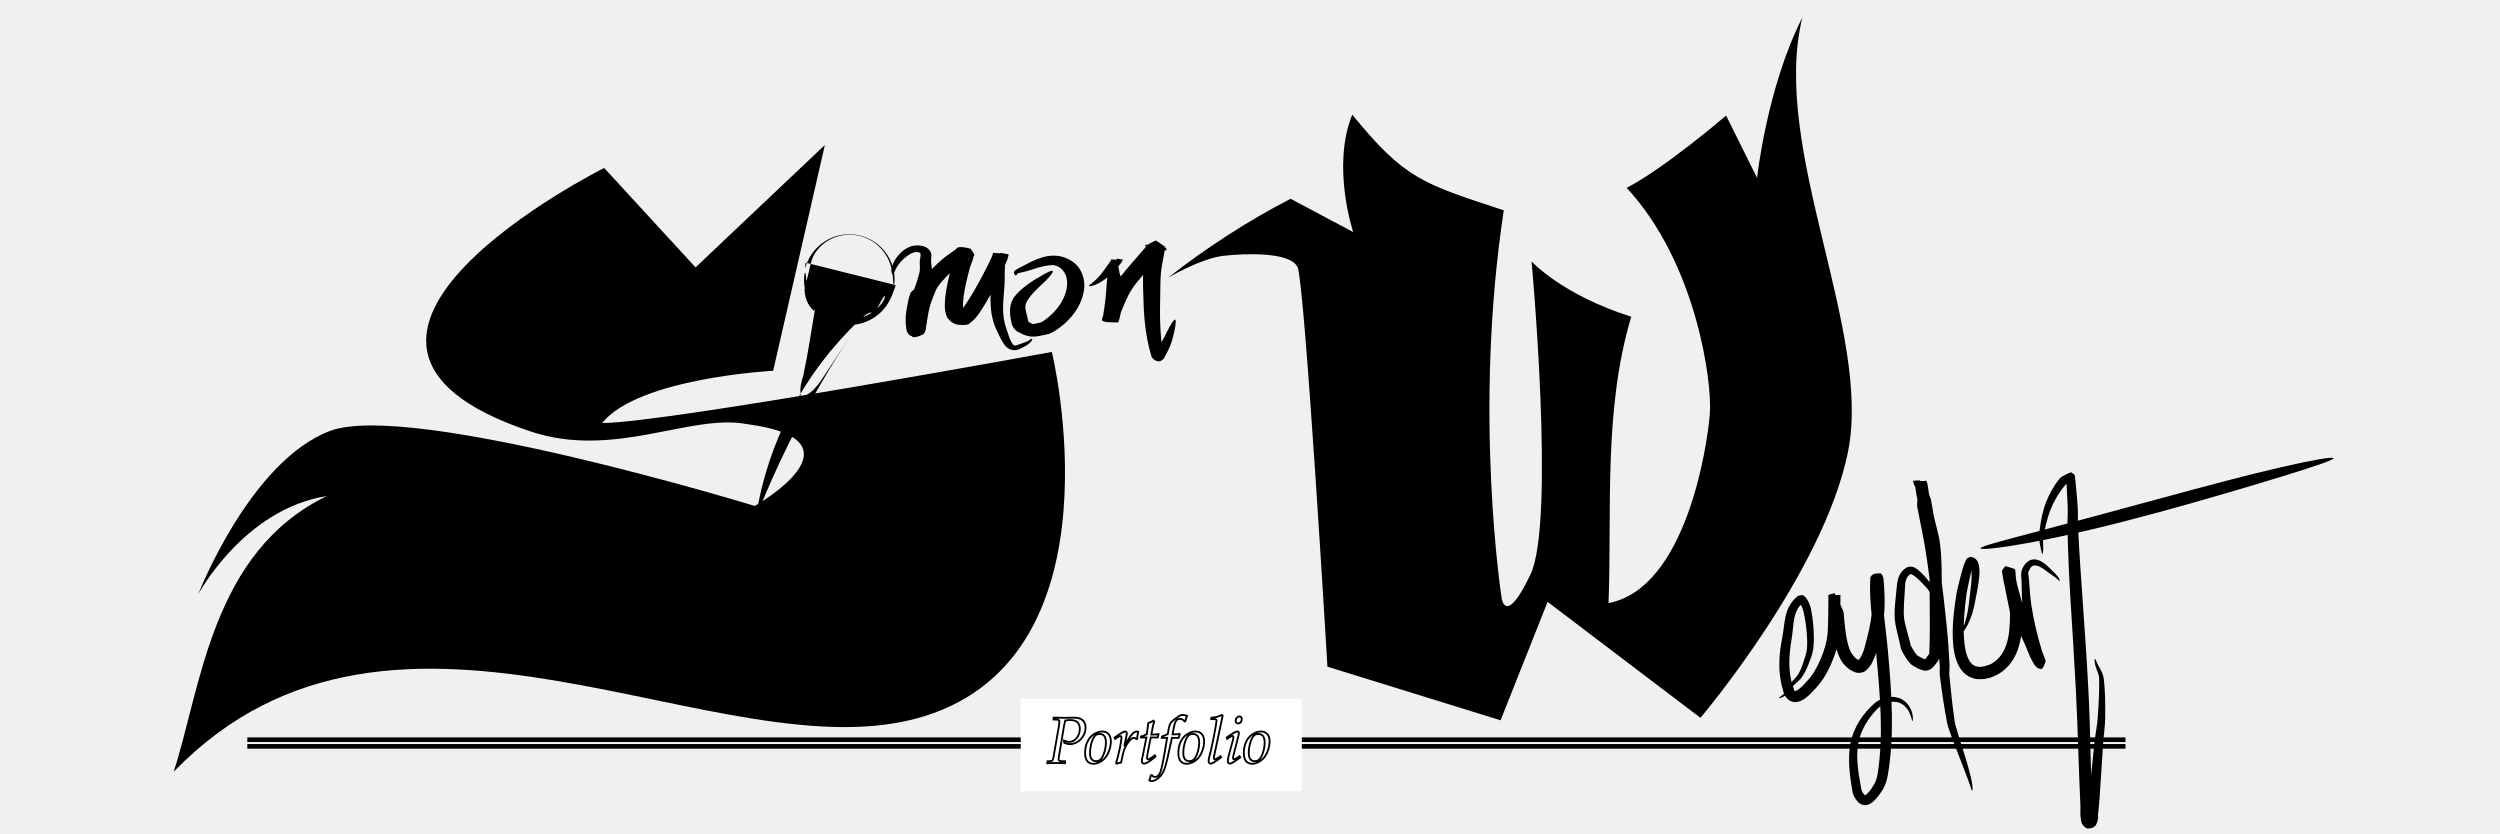
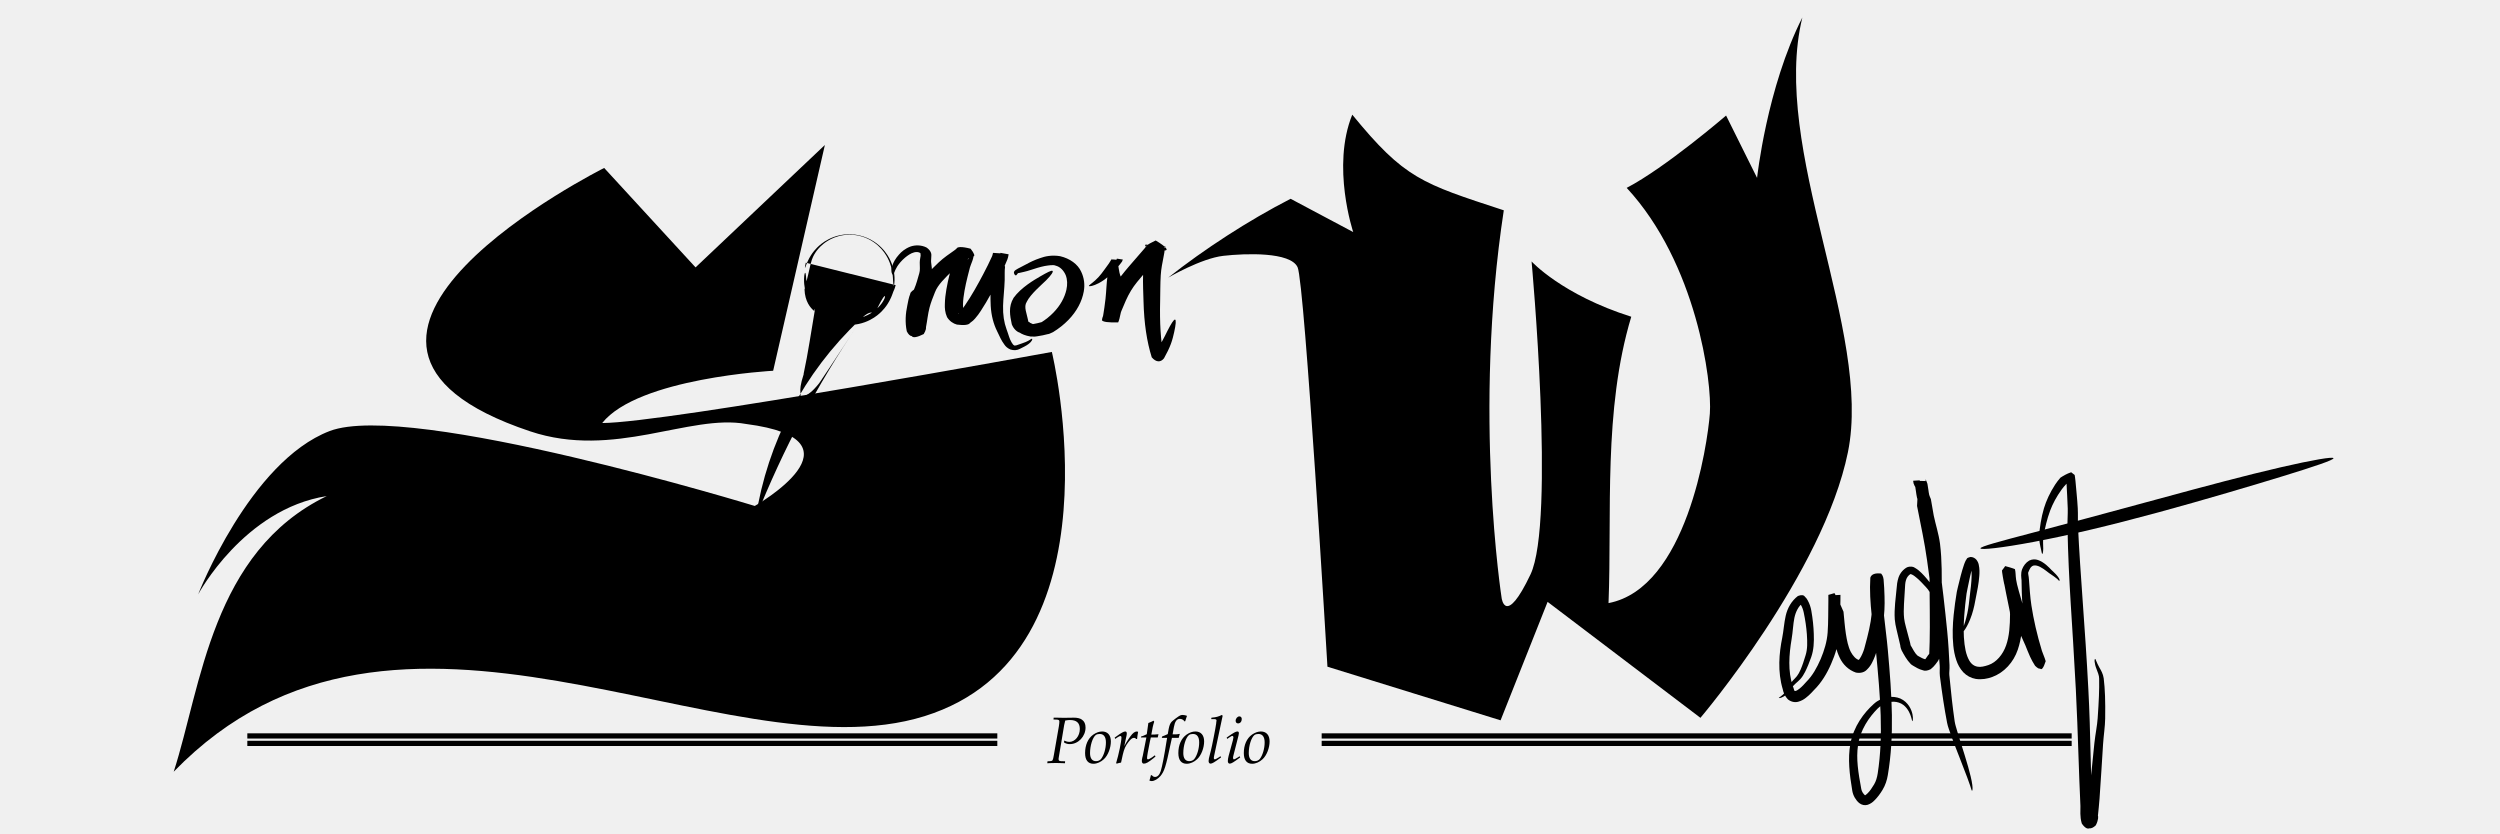
<svg xmlns="http://www.w3.org/2000/svg" width="300mm" height="100mm" viewBox="0 0 300 100" version="1.1" id="svg1">
  <defs id="defs1">
    </defs>
  <g id="layer1" style="display:none">
    <path style="fill:#000000;fill-opacity:1;stroke-width:1.59" d="M 44.135,5.123 38.557,21.774 20.127,27.409 64.383,21.005 62.443,62.247 0,63.528 8.73,41.882 0.364,48.671 7.639,29.971 39.891,45.853 39.649,27.665 12.367,28.306 10.791,0 30.191,10.631 Z" id="path1" />
    <path style="fill:#000000;fill-opacity:1;stroke-width:1.181" d="m 26.723,52.278 1.613,-2.554 11.582,-5.947 1.402,2.097 4.067,-8.517 17.513,7.662 -0.23,41.807 3.111,-2.554 0.115,-33.741 11.291,9.679 -2.996,27.154 L 86.289,76.878 76.15,42.599 86.865,34.802 90.207,41.524 92.165,24.72 100,71.098 84.1,99.731 67.624,87.229 62.555,100 43.89,94.22 40.083,63.359 32.665,49.926 Z" id="path2" />
  </g>
  <g id="g4" style="display:inline">
    <path style="fill:#000000;fill-opacity:1;stroke-width:1.77" d="m 98.987,17.395 -6.208,27.096 c 0,0 -16.216,0.855 -20.515,6.273 7.672,-0.023 53.958,-8.532 53.958,-8.532 0,0 8.832,36.192 -15.28,43.708 C 86.83,93.457 47.636,64.941 20.846,92.606 24.164,82.34 25.398,66.234 39.208,59.531 29.249,61.087 23.779,71.323 23.779,71.323 c 0,0 6.181,-15.926 15.785,-19.599 9.604,-3.674 51.009,8.991 51.009,8.991 0,0 13.922,-7.893 -1.04,-9.837 -6.786,-1.234 -15.844,4.247 -25.906,0.884 -32.572,-10.886 8.874,-31.607 8.874,-31.607 l 10.966,11.932 z" id="path3" />
    <path style="fill:#000000;fill-opacity:1;stroke-width:1.315" d="m 140.185,33.317 c 4.273,-3.382 9.612,-6.857 14.688,-9.463 l 7.514,3.997 c 0,0 -2.642,-7.859 -0.116,-14.09 6.291,7.684 8.316,8.243 18.184,11.476 -3.72,24.352 -0.257,46.537 -0.257,46.537 0,0 0.457,3.486 3.463,-2.843 3.006,-6.329 0.128,-37.559 0.128,-37.559 0,0 3.639,3.998 11.963,6.636 -3.381,11.216 -2.304,23.638 -2.729,34.364 9.353,-1.786 11.871,-18.968 12.159,-22.74 0.287,-3.773 -1.599,-18.048 -9.979,-27.088 4.669,-2.434 11.927,-8.679 11.927,-8.679 l 3.719,7.482 c 0,0 1.159,-10.812 5.432,-19.246 -3.857,15.775 8.431,37.647 5.469,52.166 -2.962,14.519 -17.698,31.872 -17.698,31.872 l -18.34,-13.916 -5.643,14.215 -20.776,-6.434 c 0,0 -2.72,-46.082 -3.583,-47.94 -0.863,-1.857 -6.241,-1.666 -8.912,-1.364 -2.671,0.302 -6.614,2.618 -6.614,2.618 z" id="path4" />
    <path style="fill:none;stroke-width:2.945" d="m 114.978,25.954 c -0.222,-0.166 -0.499,-0.721 -0.666,-0.499 -0.166,0.222 0.929,0.587 0.666,0.499 -0.588,-0.196 -1.08,-0.623 -1.664,-0.832 -1.056,-0.377 -5.666,0.441 -6.656,0.666 -1.139,0.259 -0.91,0.379 -1.997,0.832 -0.432,0.18 -2.041,0.487 -1.83,1.331 0.351,1.405 6.635,1.238 7.987,1.331 0.936,0.065 3.587,0.451 4.659,0.666 0.808,0.162 1.54,0.595 2.329,0.832 0.361,0.108 3.839,0.535 3.161,1.664 -0.363,0.605 -1.075,1.014 -1.664,1.331 -0.984,0.53 -2.059,1.222 -3.161,1.497 -1.115,0.279 -5.54,0.815 -6.489,0.499 -0.401,-0.134 -0.795,-0.294 -1.165,-0.499 -0.68,-0.378 -1.46,-1.545 -0.832,-2.329 0.568,-0.71 1.544,-0.734 2.329,-0.832 0.455,-0.057 0.313,1.165 0.666,1.165" id="path5" />
    <path style="fill:#000000;stroke:none;stroke-width:0.603;stroke-dasharray:none;stroke-opacity:1" d="m 35.044,240.66 c -0.089,-0.143 1.182,-0.679 2.529,-2.152 -1e-6,0 10e-7,-10e-6 10e-7,-10e-6 0.31,-0.294 0.352,-0.958 0.899,-1.791 0.563,-0.87 1.297,-1.865 2.229,-2.829 0.503,-0.521 1.148,-1.114 1.574,-1.648 0.563,-0.687 1.005,-1.512 1.447,-2.486 0.76,-1.694 1.334,-3.436 2.009,-5.569 0,0 2e-6,-1e-5 2e-6,-1e-5 0.764,-2.365 0.704,-4.949 0.493,-8.083 -0.203,-2.667 -0.619,-5.453 -1.263,-8.392 -0.235,-1.039 -0.618,-2.061 -1.181,-2.956 -0.227,-0.319 -0.36,-0.551 -0.461,-0.586 0,0 -2e-6,-1e-5 -2e-6,-1e-5 -0.016,0.235 0.344,0.14 1.281,-0.072 -1.704,1.234 -2.83,3.35 -3.352,5.727 -0.527,2.455 -0.583,5.256 -1.13,8.31 -0.99,5.711 -1.546,12.215 0.491,17.932 0.507,1.132 0.551,1.969 0.788,1.878 -0.049,0.047 0.171,0.031 0.348,0.003 0.401,-0.064 0.886,-0.406 1.492,-0.824 0.563,-0.421 1.108,-0.934 1.665,-1.501 0.292,-0.3 0.647,-0.721 1.137,-1.2 2.41,-2.307 4.193,-5.38 5.712,-8.772 1.416,-3.255 2.521,-6.716 2.765,-10.205 0.305,-4.031 0.202,-7.987 0.293,-12.387 l 0,0 c 0.007,-0.364 -0.004,-0.78 -0.005,-1.248 l 0,0 c -0.002,-0.307 -0.003,-0.508 -0.004,-0.814 l 0,0 c 0.783,-0.217 1.567,-0.435 2.352,-0.654 0,0 0,0 0,0 -0.083,0.207 0.111,-0.277 0.028,-0.07 0.004,-0.009 0.007,-0.019 0.011,-0.029 1.621,2.504 2.637,4.947 3.655,7.223 0.293,2.862 0.517,5.751 0.944,8.479 0.42,2.54 0.903,4.984 1.962,6.974 0,0 6e-6,10e-6 6e-6,10e-6 0.848,1.533 2.072,2.894 3.462,3.198 -0.479,0.071 -0.502,-0.068 -0.34,-0.072 0,0 3e-6,0 3e-6,0 0.33,-0.242 0.633,-0.769 1.026,-1.424 0.336,-0.607 0.628,-1.271 0.898,-1.973 0.089,-0.232 0.172,-0.463 0.249,-0.692 0.041,-0.133 0.066,-0.198 0.066,-0.199 0.403,-1.456 0.811,-2.912 1.19,-4.352 0.557,-2.119 1.05,-4.202 1.397,-6.277 0.522,-3.065 0.649,-6.216 0.552,-9.359 0,0 0,-1e-5 0,-1e-5 -0.071,-2.166 -0.136,-4.248 -0.336,-6.273 0,0 4e-6,3e-5 4e-6,3e-5 0.067,0.308 0.062,0.39 0.04,0.245 -0.099,-0.099 0.021,0.049 0.336,0.463 2.375,0.227 3.761,-0.256 4.194,-1.494 -0.685,8.8 1.249,18.63 2.05,27.488 1.664,17.855 2.667,32.907 0.001,48.124 -0.333,1.981 -1,3.952 -2.122,5.729 -0.918,1.45 -1.982,2.892 -3.352,4.157 -0.589,0.587 -1.423,1.176 -2.539,1.558 0,0 -2e-5,0 -2e-5,0 -1.161,0.347 -2.396,0.112 -3.432,-0.677 -1.423,-1.191 -2.405,-2.853 -2.739,-4.696 -1.118,-6.464 -1.831,-12.234 -0.779,-18.048 1.317,-6.85 5.504,-12.041 9.292,-15.328 3.418,-3.026 7.705,-3.311 10.616,-2.157 3.347,1.429 4.547,4.488 4.88,6.048 0.376,1.762 0.109,2.695 -0.039,2.695 -0.148,-1e-5 -0.195,-0.92 -0.794,-2.448 -0.529,-1.349 -1.912,-3.912 -4.628,-4.716 -2.382,-0.794 -5.816,-0.222 -8.443,2.308 -3.337,3.26 -6.975,8.184 -7.816,14.114 -0.811,5.22 0.088,10.473 1.31,16.876 0.166,0.904 0.766,1.806 1.553,2.456 -0.133,-0.038 -0.076,-0.067 -0.102,-0.07 0,0 -10e-7,0 -10e-7,0 0.243,-0.037 0.566,-0.354 1.034,-0.747 0.973,-0.91 1.783,-2.108 2.618,-3.443 0.755,-1.204 1.191,-2.686 1.454,-4.284 2.313,-14.658 1.064,-29.144 -0.714,-46.995 -0.873,-8.512 -2.879,-18.555 -2.241,-28.297 0.439,-1.312 1.888,-1.85 4.314,-1.569 0.42,0.524 0.602,0.816 0.568,0.856 0.144,0.209 0.297,0.661 0.404,1.359 0,0 7e-6,5e-5 7e-6,5e-5 0.226,2.24 0.305,4.434 0.379,6.6 0,0 10e-7,2e-5 10e-7,2e-5 0.121,3.39 -0.021,6.871 -0.599,10.352 -0.387,2.287 -0.909,4.516 -1.485,6.716 -0.392,1.497 -0.807,2.975 -1.213,4.425 -0.061,0.219 -0.112,0.37 -0.145,0.453 -0.101,0.3 -0.208,0.594 -0.319,0.883 -0.33,0.865 -0.719,1.736 -1.189,2.594 -0.458,0.893 -1.131,1.874 -2.132,2.785 0,0 -1.8e-5,2e-5 -1.8e-5,2e-5 -0.932,0.947 -2.464,1.42 -4.328,1.083 -3.028,-0.996 -5.246,-3.198 -6.471,-5.713 0,0 -8e-6,-1e-5 -8e-6,-1e-5 -1.404,-2.822 -2.034,-5.764 -2.419,-8.49 -0.446,-2.983 -0.664,-5.956 -0.929,-8.743 0.538,-2.573 1.141,-4.918 1.247,-6.962 0.003,0.012 0.007,0.024 0.011,0.035 0.003,0.009 0.025,0.076 0.028,0.085 0,0 0,0 0,0 0.785,-0.04 1.569,-0.078 2.352,-0.116 l 9.3e-5,-2e-5 c -0.001,0.414 -9.33e-4,0.4 -0.002,0.815 l 0,0 c 7.6e-4,0.407 0.008,0.863 -0.007,1.372 l 0,0 c -0.12,4.258 -0.058,8.316 -0.422,12.644 -0.372,4.207 -1.652,8.153 -3.281,11.696 -1.665,3.716 -3.842,7.24 -6.837,10.092 -0.28,0.257 -0.616,0.647 -1.07,1.099 -0.66,0.66 -1.383,1.308 -2.195,1.904 -0.792,0.616 -1.817,1.189 -3.09,1.517 -1.336,0.326 -2.783,0.035 -4.022,-0.891 -1.447,-1.468 -1.902,-2.944 -2.073,-3.843 -2.168,-6.899 -1.479,-14.009 -0.224,-19.972 0.549,-2.641 0.695,-5.517 1.374,-8.382 0.71,-3.059 2.39,-5.81 4.872,-7.619 1.364,-0.522 2.323,-0.379 2.716,0.181 0,0 1.2e-5,1e-5 1.2e-5,1e-5 0.598,0.523 0.969,1.053 1.195,1.492 0.74,1.285 1.206,2.657 1.449,4.009 0.563,3.092 0.883,6.037 0.976,8.852 0.133,3.231 -0.013,6.206 -1.031,9.002 0,0 -2e-6,0 -2e-6,0 -0.789,2.106 -1.515,3.921 -2.442,5.678 -0.541,1.034 -1.15,1.973 -1.908,2.784 -0.603,0.632 -1.313,1.19 -1.812,1.622 -0.916,0.795 -1.692,1.657 -2.313,2.415 -0.369,0.428 -0.642,1.248 -1.246,1.785 0,0 -3e-6,0 -3e-6,0 -1.934,1.51 -3.103,1.566 -3.192,1.423 z" id="path18" transform="matrix(0.300687,0,0,0.311828,202.9244,8.711084)" />
    <path style="fill:#000000;stroke:none;stroke-width:0.603;stroke-dasharray:none;stroke-opacity:1" d="m 99.948,211.295 c -0.273,0.112 -1.401,-2.487 -2.881,-7.112 -0.59,-1.793 -1.503,-4.334 -3.172,-6.025 -1.092,-1.145 -2.363,-2.497 -3.677,-3.592 0,0 -4e-6,-1e-5 -4e-6,-1e-5 -0.68,-0.557 -1.363,-1.098 -2.059,-1.408 -0.508,-0.091 -0.816,-0.319 -0.567,-0.197 -0.827,0.464 -1.498,1.333 -1.805,2.331 -0.341,1.021 -0.373,2.215 -0.45,3.634 -0.138,3.422 -0.7,7.716 -0.293,11.138 0.106,0.999 0.381,2.04 0.691,3.195 0.543,1.984 1.134,4.032 1.699,6.167 0.25,0.837 0.173,1.191 0.155,0.884 0,0 0,-1e-5 0,-1e-5 0.972,1.588 1.745,3.157 2.779,4.043 0,0 -10e-7,0 -10e-7,0 -0.002,0.001 4e-5,-0.001 0.002,-0.002 0.004,-0.002 0.012,-0.002 0.025,9.2e-4 0,0 2e-6,0 2e-6,0 0.134,0.084 0.276,0.168 0.425,0.255 0,0 7e-6,1e-5 7e-6,1e-5 0.448,0.258 0.899,0.496 1.354,0.701 0.505,0.218 0.939,0.4 1.303,0.46 0.354,-0.095 0.303,0.069 -0.284,0.199 0.478,-0.188 0.912,-1.26 2.053,-2.52 0.763,-1.108 0.815,-0.729 -0.205,0.981 0.189,-3.577 0.231,-7.163 0.259,-10.98 0.031,-4.26 -0.061,-8.661 -0.084,-13.197 -0.037,-5.975 0.051,-12.311 -0.764,-18.27 -0.42,-3.268 -1.67,-6.703 -2.495,-10.577 -7.1e-4,-0.004 -0.828,-4.8 -0.828,-4.805 -1.59e-4,-9.2e-4 -0.184,-1.069 -0.184,-1.07 -0.134,-0.282 -0.477,-0.883 -0.757,-1.897 -0.389,-1.71 -0.47,-3.184 -0.723,-4.34 l 0,0 5e-6,1e-5 0,0 c 0.277,0.474 -0.134,0.16 -0.641,-1.165 0,0 -6e-6,-2e-5 -6e-6,-2e-5 -9e-6,-4e-5 -1.8e-5,-8e-5 -1.8e-5,-8e-5 -0.162,-0.703 -0.2,-1.061 -0.143,-1.067 3.3e-5,0 1.09e-4,-1e-5 1.09e-4,-1e-5 0.83,-0.043 1.663,-0.092 2.499,-0.148 0,0 0,0 0,0 0.006,-0.02 0.011,-0.044 0.021,-0.064 0.006,0.006 0.008,0.012 0.011,0.018 0.783,2.75 2.43,5.777 3.827,8.929 1.457,7.382 2.92,14.081 3.865,21.259 1.317,10.049 2.43,19.06 3.338,27.975 0,0 0,1e-5 0,1e-5 0.456,4.474 0.713,8.924 0.91,12.989 0.075,1.652 -0.181,2.92 -0.07,3.842 0.662,6.737 1.319,12.384 2.133,17.832 0.081,0.597 0.273,1.257 0.465,1.945 0.297,1.05 0.63,2.107 0.95,3.108 0.859,2.69 1.745,5.327 2.605,8.017 1.08,3.382 1.804,5.814 2.366,8.114 0.326,1.332 0.529,2.351 0.648,3.25 0.199,1.468 0.079,2.246 -0.109,2.246 -0.155,0 -0.311,-0.683 -0.776,-2.037 -0.325,-0.929 -0.601,-1.673 -1.124,-3.034 -1.005,-2.612 -1.602,-4.067 -3.106,-7.78 -0.863,-2.13 -2.087,-5.13 -3.13,-7.854 -0.38,-0.992 -0.78,-2.056 -1.151,-3.148 -0.233,-0.672 -0.49,-1.44 -0.663,-2.299 -1.085,-5.439 -1.992,-11.212 -2.873,-17.928 -0.183,-1.643 0.024,-3.015 -0.07,-4.025 -0.319,-4.027 -0.69,-8.423 -1.235,-12.758 -10e-7,0 -10e-7,0 -10e-7,0 -1.124,-8.952 -2.36,-17.675 -3.814,-27.81 -0.992,-6.935 -2.489,-13.469 -4.002,-20.936 0.19,-2.878 0.181,-6.134 0.966,-9.666 0.003,-0.009 0.005,-0.017 0.007,-0.025 -0.003,0.015 0.001,0.035 0.004,0.051 0,0 0,0 0,0 0.83,0.015 1.659,0.038 2.488,0.067 0,0 7.6e-5,0 7.6e-5,0 0.053,0.138 0.006,-0.071 -0.11,-0.638 0,0 -6e-6,-3e-5 -6e-6,-3e-5 -9e-6,-5e-5 -1.1e-5,-5e-5 -1.1e-5,-5e-5 -0.169,-0.311 0.288,0.173 0.79,1.696 l 0,0 1e-5,3e-5 0,0 c 0.352,1.669 0.429,3.116 0.707,4.242 0.014,0.237 0.329,0.764 0.674,1.679 -1.54e-4,-8.6e-4 0.207,1.145 0.207,1.145 -3.38e-4,-0.002 0.927,5.14 0.926,5.139 0.721,3.395 1.979,6.949 2.511,10.879 0.83,6.465 0.704,12.992 0.667,18.92 -0.024,4.626 0.015,8.78 -0.084,13.265 -0.084,3.829 -0.191,7.497 -0.456,11.19 -1.04,2.055 -1.455,2.548 -0.92,1.696 -0.582,0.679 -1.315,1.977 -2.953,3.202 -1.393,0.662 -2.469,0.698 -3.051,0.408 -0.864,-0.204 -1.599,-0.503 -2.219,-0.813 -0.597,-0.288 -1.166,-0.603 -1.706,-0.933 0,0 -8e-6,-1e-5 -8e-6,-1e-5 -0.18,-0.11 -0.364,-0.225 -0.55,-0.348 0,0 -1.3e-5,-10e-6 -1.3e-5,-10e-6 -0.082,-0.059 -0.168,-0.12 -0.258,-0.186 -0.039,-0.029 -0.08,-0.056 -0.119,-0.089 0,0 -1.4e-5,-1e-5 -1.4e-5,-1e-5 -1.727,-1.731 -2.769,-3.682 -3.657,-5.255 0,0 -9e-6,-2e-5 -9e-6,-2e-5 -0.521,-1.163 -0.571,-1.86 -0.56,-1.977 -0.492,-2.092 -1.022,-4.151 -1.512,-6.188 -0.294,-1.201 -0.567,-2.457 -0.681,-3.807 -0.299,-4.115 0.429,-8.488 0.714,-11.701 0.104,-1.423 0.261,-2.918 0.797,-4.445 0.627,-1.717 1.856,-3.09 3.385,-3.894 1.437,-0.517 2.59,-0.236 3.24,0.258 1.037,0.569 1.867,1.282 2.553,1.943 0,0 5e-6,0 5e-6,0 1.406,1.333 2.631,2.817 3.638,4.046 1.917,2.366 2.67,5.188 3.061,7.133 1.026,4.916 1.529,7.427 1.257,7.538 z" id="path19" transform="matrix(0.300687,0,0,0.311828,202.9244,8.711084)" />
    <path style="fill:#000000;stroke:none;stroke-width:0.603;stroke-dasharray:none;stroke-opacity:1" d="m 107.993,215.628 c -0.289,-0.163 1.198,-2.699 2.26,-7.504 0.533,-2.372 0.726,-4.394 1.106,-7.709 0.104,-0.913 0.239,-1.831 0.339,-2.751 0.142,-1.303 0.265,-2.696 0.282,-4.082 -6.3e-4,-1.204 0.001,-2.408 -0.323,-3.358 -0.131,-0.313 -0.196,-0.531 -0.265,-0.531 0.057,0.058 0.077,0.079 0.178,0.105 0.856,-0.231 1.228,-0.362 1.102,-0.467 0.046,-0.068 0.051,-0.045 -0.009,0.057 -0.146,0.303 -0.263,0.688 -0.412,1.148 -0.397,1.276 -0.712,2.598 -1.047,4.04 -0.311,1.346 -0.606,2.719 -0.897,4.143 -0.094,0.459 -0.187,0.921 -0.278,1.384 -0.026,0.133 -0.052,0.264 -0.076,0.394 -0.016,0.107 -0.022,0.123 -0.01,0.05 -0.362,2.733 -0.722,5.651 -0.926,8.549 -0.243,3.534 -0.351,7.275 0.133,10.891 0.215,1.582 0.521,3.133 1.059,4.536 0.464,1.161 1.01,2.228 1.762,2.92 0.627,0.623 1.509,1.058 2.406,1.181 0,0 0,0 0,0 1.244,0.228 2.711,-0.117 4.276,-0.621 3.199,-1.029 5.81,-4.057 7.083,-7.571 1.304,-3.589 1.546,-7.651 1.574,-11.955 0.013,-0.27 -0.011,-0.563 -0.06,-0.883 -0.123,-0.81 -0.4,-1.782 -0.609,-2.931 -0.543,-2.805 -1.264,-5.66 -1.782,-8.627 -0.192,-1.163 -0.225,-2.181 -0.288,-3.01 0,0 0,-1e-5 0,-1e-5 -0.041,-0.369 -0.046,-0.596 -0.077,-0.668 0,0 0,0 0,0 -0.253,-0.354 0.889,-0.34 3.316,0.359 0.109,-0.189 0.233,-0.335 0.355,-0.481 0.291,-0.345 0.58,-0.621 0.86,-0.829 -0.003,0.027 0.011,0.122 0.029,0.284 0.055,0.449 0.133,0.926 0.217,1.429 0,0 0,0 0,0 0.087,0.515 0.178,1.03 0.274,1.545 0.065,0.33 0.099,0.567 0.133,0.703 0.68,2.784 1.591,5.654 2.423,8.44 0.456,1.523 0.909,3.024 1.364,4.512 0,0 0,1e-5 0,1e-5 0.254,0.821 0.455,1.556 0.689,2.213 0.95,2.695 2.288,5.346 3.45,8.139 0.645,1.548 1.126,2.99 1.703,4.233 0.496,1.07 1.007,2.067 1.593,2.969 0,0 -9e-5,-8e-5 -9e-5,-8e-5 -0.924,-0.823 -1.413,-1.128 -1.533,-0.878 0,0 -6e-5,-9e-5 -6e-5,-9e-5 -0.468,-0.779 -1.082,0.112 -1.987,2.644 0,0 -1.1e-4,2.9e-4 -1.1e-4,2.9e-4 -0.253,-1.064 -0.897,-2.318 -1.359,-3.898 -1.857,-6.528 -3.03,-12.611 -3.664,-18.246 -0.394,-3.527 -0.401,-7.326 -0.46,-10.17 -0.081,-1.024 -0.39,-2.447 0.224,-4.184 0.539,-1.314 1.456,-2.565 2.825,-3.348 1.218,-0.592 2.472,-0.567 3.481,-0.236 2.542,0.854 4.426,2.847 5.459,3.894 0.014,0.022 0.068,0.064 0.147,0.133 0.14,0.122 0.275,0.241 0.407,0.359 0.444,0.398 0.825,0.764 1.163,1.116 0,0 0,0 0,0 0.494,0.513 0.839,0.935 1.099,1.343 0.529,0.714 0.401,1.203 0.266,1.203 -0.122,0 -0.266,-0.19 -0.809,-0.73 -0.368,-0.304 -0.697,-0.546 -1.289,-0.96 0,0 0,0 0,0 -0.386,-0.268 -0.793,-0.541 -1.282,-0.857 -0.144,-0.093 -0.289,-0.186 -0.444,-0.285 -0.05,-0.029 -0.135,-0.08 -0.247,-0.166 -1.201,-0.869 -3.24,-2.563 -5.053,-2.895 -0.61,-0.107 -1.293,-0.086 -1.697,0.23 -0.651,0.347 -1.051,1.205 -1.509,2.26 -0.302,0.449 0.168,1.426 0.224,2.968 0.239,2.845 0.453,6.657 0.97,9.855 0.866,5.418 2.219,11.236 4.204,17.513 0.329,1.054 1.01,2.299 1.502,3.969 0,0 -10e-5,3e-4 -10e-5,3e-4 -0.872,2.653 -1.678,3.587 -2.272,2.805 0,0 -7e-5,-9e-5 -7e-5,-9e-5 -0.277,0.246 -0.951,-0.084 -1.963,-1.039 0,0 -9e-5,-9e-5 -9e-5,-9e-5 -0.764,-1.122 -1.408,-2.288 -1.983,-3.468 -0.738,-1.517 -1.281,-3.011 -1.873,-4.35 -1.14,-2.578 -2.554,-5.263 -3.702,-8.31 -0.321,-0.863 -0.559,-1.665 -0.795,-2.404 0,0 0,0 0,0 -0.483,-1.494 -0.961,-3 -1.439,-4.526 -0.858,-2.731 -1.821,-5.661 -2.586,-8.658 -0.104,-0.416 -0.159,-0.743 -0.201,-0.975 -0.105,-0.538 -0.206,-1.08 -0.302,-1.626 0,0 0,-1e-5 0,-1e-5 -0.091,-0.515 -0.185,-1.063 -0.261,-1.642 -0.025,-0.17 -0.052,-0.408 -0.068,-0.716 0.277,-0.301 0.563,-0.67 0.866,-1.108 0.128,-0.184 0.256,-0.39 0.404,-0.579 2.799,0.698 4.074,1.211 3.914,1.218 0,0 0,1e-5 0,1e-5 0.148,0.628 0.201,1.126 0.222,1.479 0,0 0,1e-5 0,1e-5 0.094,1.017 0.113,1.89 0.246,2.566 0.486,2.725 1.209,5.544 1.794,8.537 0.186,0.882 0.473,1.949 0.638,3.196 0.065,0.494 0.111,1.018 0.124,1.571 0.027,4.526 -0.332,9.16 -1.904,13.621 -1.699,4.804 -5.381,8.772 -10.179,10.48 -1.965,0.703 -4.211,1.085 -6.572,0.753 0,0 -1e-5,0 -1e-5,0 -1.911,-0.313 -3.654,-1.218 -4.997,-2.567 -1.365,-1.426 -2.24,-3.067 -2.779,-4.659 -0.661,-1.887 -1.011,-3.781 -1.2,-5.581 -0.44,-4.106 -0.235,-8.123 0.137,-11.788 0.305,-3.045 0.77,-6.026 1.236,-8.778 0.028,-0.18 0.049,-0.269 0.055,-0.268 0.032,-0.139 0.064,-0.276 0.095,-0.411 0.111,-0.474 0.223,-0.943 0.337,-1.407 0.351,-1.437 0.709,-2.833 1.085,-4.203 0.397,-1.447 0.8,-2.85 1.307,-4.255 0.169,-0.48 0.374,-1.014 0.667,-1.579 0.077,-0.167 0.226,-0.41 0.464,-0.707 -0.017,-0.235 0.49,-0.506 1.515,-0.737 0.897,0.027 1.692,0.396 2.28,1.027 0.566,0.685 0.854,1.363 0.967,1.932 0.382,1.599 0.333,3.106 0.223,4.37 -0.113,1.534 -0.335,3.006 -0.576,4.347 -0.175,0.98 -0.375,1.885 -0.538,2.738 -0.602,3.186 -1.056,5.47 -1.87,7.835 -1.742,5.024 -3.773,7.153 -4.062,6.99 z" id="path20" transform="matrix(0.300687,0,0,0.311828,202.9244,8.711084)" />
    <path style="fill:#000000;stroke:none;stroke-width:0.603;stroke-dasharray:none;stroke-opacity:1" d="m 140.176,185.233 c -0.156,-0.006 -0.264,-0.671 -0.536,-1.897 -0.173,-0.777 -0.919,-3.522 -0.694,-5.758 0.267,-2.459 0.749,-6.245 1.902,-9.931 0.927,-2.938 2.38,-6.001 4.458,-9.087 0.635,-0.94 1.346,-1.821 2.11,-2.67 1.101,-0.686 2.483,-1.515 4.297,-2.087 0,0 3e-5,1e-5 3e-5,1e-5 0.153,0.07 0.283,0.21 0.415,0.315 0.337,0.27 0.658,0.513 0.971,0.726 0,0 2e-5,1e-5 2e-5,1e-5 0.061,0.313 0.105,0.604 0.144,0.871 0,0 0,1e-5 0,1e-5 0.069,0.457 0.142,0.964 0.187,1.514 0.269,3.232 0.693,6.685 0.905,10.402 0.134,2.465 -0.007,4.873 0.107,7.162 0.852,17.968 2.871,39.287 4.109,62.312 0.232,4.316 0.422,8.562 0.557,12.768 0.238,7.418 0.433,15.289 0.616,22.177 0.093,3.494 0.16,6.669 0.278,9.99 0.132,2.455 -0.338,4.321 0.172,5.435 -0.901,-1.02 -1.238,-1.42 -1.374,-1.105 -0.004,-0.117 -0.161,0.049 -0.64,0.405 -0.019,0.823 -0.485,0.239 -0.132,-1.319 0.292,-2.216 0.571,-4.279 0.79,-6.367 0.8,-7.646 1.426,-14.735 2.155,-21.068 0.41,-3.579 1.108,-6.708 1.309,-9.558 0.486,-6.837 0.669,-10.843 0.591,-15.246 0.025,-1.164 -0.635,-2.63 -0.997,-3.563 -1.048,-2.528 -0.918,-4.013 -0.599,-4.013 0.223,0 0.467,1.217 1.758,3.439 0.521,0.851 1.415,2.29 1.653,4.004 0.539,4.25 0.69,8.83 0.591,15.507 -0.055,3.14 -0.603,6.416 -0.836,9.752 -0.447,6.312 -0.824,13.4 -1.421,21.128 -0.169,2.175 -0.401,4.295 -0.64,6.507 0.144,0.162 0.301,1.523 -0.847,3.688 -0.939,0.893 -1.855,1.258 -2.57,1.166 -0.78,0.339 -1.903,-0.235 -3.02,-1.866 -0.84,-2.72 -0.49,-4.992 -0.543,-6.723 -0.178,-3.337 -0.299,-6.583 -0.437,-10.035 -0.286,-7.125 -0.534,-14.539 -0.815,-22.165 -0.153,-4.169 -0.351,-8.378 -0.582,-12.671 -1.426,-26.503 -2.896,-40.686 -3.334,-62.438 -0.051,-2.604 0.162,-4.972 0.107,-7.141 -0.085,-3.547 -0.384,-7.005 -0.525,-10.339 -0.014,-0.394 -0.061,-0.832 -0.108,-1.298 0,0 0,-1e-5 0,-1e-5 -0.027,-0.257 -0.051,-0.485 -0.082,-0.687 0,0 3e-5,0 3e-5,0 0.284,0.051 0.575,0.131 0.866,0.245 0.113,0.044 0.229,0.062 0.325,0.16 0,0 2e-5,2e-5 2e-5,2e-5 -0.264,0.469 -0.527,1.376 -0.943,2.316 -0.726,0.74 -1.38,1.468 -1.947,2.224 -2.064,2.76 -3.563,5.473 -4.593,8.105 -1.284,3.258 -2.108,7.018 -2.636,9.351 -0.368,1.458 -0.13,4.722 -0.14,5.376 -0.02,1.325 -0.223,1.994 -0.375,1.988 z" id="path21" transform="matrix(0.300687,0,0,0.311828,202.9244,8.711084)" />
    <path style="fill:#000000;stroke:none;stroke-width:0.603;stroke-dasharray:none;stroke-opacity:1" d="m 115.502,183.087 c -0.125,-0.677 7.756,-2.703 20.459,-5.923 12.703,-3.22 30.21,-7.753 49.568,-12.833 20.4,-5.354 35.907,-9.339 49.803,-12.438 12.842,-2.864 20.898,-4.163 21.062,-3.494 0.163,0.669 -7.583,3.178 -20.175,6.911 -11.38,3.374 -31.247,9.082 -49.422,13.85 -20.073,5.266 -36.445,8.974 -50.086,11.45 -12.952,2.35 -21.082,3.153 -21.208,2.476 z" id="path22" transform="matrix(0.300687,0,0,0.311828,202.9244,8.711084)" />
-     <path style="fill:none;stroke:#000000;stroke-width:0.5;stroke-dasharray:none;stroke-opacity:1" d="M 22.604,120.99 H 225.077" id="path23" transform="matrix(1.11313,0,0,1.11313,4.517724,-45.91096)" />
-     <path style="display:inline;fill:none;stroke:#000000;stroke-width:0.5;stroke-dasharray:none;stroke-opacity:1" d="M 22.604,120.99 H 225.077" id="path23-7" transform="matrix(1.11313,0,0,1.11313,4.517724,-45.11562)" />
-     <rect style="display:inline;fill:#ffffff;fill-opacity:1;stroke:none;stroke-width:0.223;stroke-dasharray:none;stroke-opacity:1" id="rect23" width="33.729" height="11.089" x="122.487" y="83.859" />
-     <text xml:space="preserve" style="font-size:7.854px;font-family:C059;-inkscape-font-specification:C059;text-align:start;writing-mode:lr-tb;direction:ltr;text-anchor:start;fill:none;stroke:#000000;stroke-width:0.223;stroke-dasharray:none;stroke-opacity:1" x="125.593" y="91.559" id="text23">
-       <tspan id="tspan23" style="font-style:italic;font-variant:normal;font-weight:normal;font-stretch:normal;font-size:7.854px;font-family:P052;-inkscape-font-specification:'P052 Italic';fill:#ffffff;fill-opacity:1;stroke:#000000;stroke-width:0.223;stroke-dasharray:none;stroke-opacity:1" x="125.593" y="91.559">Portfolio</tspan>
+     <path style="fill:none;stroke:#000000;stroke-width:0.5;stroke-dasharray:none;stroke-opacity:1" d="M 22.604,120.99 H 225.077" id="path23" transform="matrix(0.4445021,0,0,1.252271,19.6312,-63.1997)" />
+     <path style="display:inline;fill:none;stroke:#000000;stroke-width:0.5;stroke-dasharray:none;stroke-opacity:1" d="M 22.604,120.99 H 225.077" id="path23-7" transform="matrix(0.4445021,0,0,1.252271,19.6312,-62.30494)" />
+     <text xml:space="preserve" style="font-size:7.854px;font-family:C059;-inkscape-font-specification:C059;text-align:start;writing-mode:lr-tb;direction:ltr;text-anchor:start;fill:#000000;stroke:none;stroke-width:0.223;stroke-dasharray:none;stroke-opacity:1;fill-opacity:1" x="125.593" y="91.559" id="text23">
+       <tspan id="tspan23" style="font-style:italic;font-variant:normal;font-weight:normal;font-stretch:normal;font-size:7.854px;font-family:P052;-inkscape-font-specification:'P052 Italic';fill:#000000;fill-opacity:1;stroke:none;stroke-width:0.223;stroke-dasharray:none;stroke-opacity:1" x="125.593" y="91.559">Portfolio</tspan>
    </text>
    <path style="display:inline;fill:#000000;fill-rule:nonzero;stroke:none;stroke-width:2.646;stroke-opacity:1" d="m 84.904,47.086 c 0,0 -4.843,-1.211 -4.843,-1.211 -0.059,0.237 -0.094,0.425 -0.093,0.511 1.45e-4,0.019 0.002,0.034 0.007,0.037 0.005,0.003 0.013,-0.003 0.03,-0.039 0.009,-0.019 0.02,-0.046 0.039,-0.099 0.01,-0.027 0.022,-0.06 0.04,-0.109 0.014,-0.038 0.045,-0.123 0.082,-0.218 0.02,-0.05 0.049,-0.122 0.087,-0.206 0.035,-0.078 0.096,-0.211 0.181,-0.369 0.069,-0.126 0.243,-0.44 0.533,-0.791 0.148,-0.179 0.407,-0.468 0.784,-0.76 0.361,-0.279 1.031,-0.718 1.988,-0.919 0.497,-0.105 1.059,-0.142 1.657,-0.062 0.601,0.081 1.158,0.269 1.652,0.532 0.485,0.259 0.867,0.567 1.159,0.859 0.289,0.289 0.501,0.574 0.654,0.812 0.295,0.459 0.451,0.872 0.531,1.119 0.086,0.263 0.134,0.486 0.161,0.637 0.053,0.293 0.067,0.527 0.072,0.645 0.006,0.134 0.004,0.242 0.003,0.313 -0.004,0.139 -0.014,0.242 -0.019,0.296 -0.006,0.06 -0.013,0.105 -0.018,0.135 -0.01,0.06 -0.019,0.094 -0.026,0.113 -0.013,0.038 -0.023,0.04 -0.031,0.032 -0.015,-0.016 -0.026,-0.081 -0.036,-0.165 -0.01,-0.092 -0.016,-0.193 -0.027,-0.378 -0.004,-0.075 -0.012,-0.211 -0.023,-0.345 -0.01,-0.122 -0.031,-0.358 -0.077,-0.626 -0.024,-0.139 -0.063,-0.333 -0.127,-0.556 -0.061,-0.213 -0.167,-0.533 -0.353,-0.894 -0.18,-0.35 -0.503,-0.872 -1.055,-1.362 -0.587,-0.522 -1.389,-0.963 -2.365,-1.111 -0.463,-0.07 -0.902,-0.064 -1.3,-0.01 -0.393,0.054 -0.734,0.152 -1.02,0.262 -0.549,0.212 -0.946,0.488 -1.189,0.684 -0.464,0.373 -0.732,0.746 -0.843,0.911 -0.134,0.199 -0.222,0.369 -0.276,0.485 -0.057,0.122 -0.099,0.23 -0.13,0.32 -0.06,0.173 -0.105,0.344 -0.142,0.493 -0.075,0.307 -0.145,0.638 -0.248,1.08 -0.101,0.433 -0.226,0.95 -0.399,1.633 0.019,0.635 0.183,1.144 0.385,1.518 0.194,0.359 0.428,0.608 0.655,0.797 l 0.13,-0.437 c -0.47,2.706 -0.765,4.892 -1.278,7.263 l 0.037,-0.077 c -0.208,0.639 -0.303,1.047 -0.347,1.338 -0.023,0.154 -0.032,0.278 -0.035,0.383 -0.002,0.109 0.003,0.204 0.009,0.288 0.007,0.09 0.015,0.171 0.02,0.252 0.005,0.089 0.006,0.176 -0.004,0.277 -0.024,0.239 -0.108,0.541 -0.27,0.918 0.16,-0.374 0.321,-0.652 0.475,-0.829 0.066,-0.076 0.131,-0.133 0.199,-0.181 0.064,-0.045 0.126,-0.078 0.2,-0.116 0.068,-0.036 0.145,-0.075 0.235,-0.133 0.086,-0.055 0.186,-0.127 0.306,-0.23 0.225,-0.194 0.525,-0.501 0.947,-1.033 -0.032,0.041 -0.065,0.081 -0.097,0.121 0,0 0.135,-0.199 0.135,-0.199 1.442,-2.129 2.661,-4.06 4.103,-6.19 -4.437,6.535 -8.146,13.536 -11.062,20.877 1.256,-8.152 5.194,-15.652 11.192,-21.315 0.334,-0.316 0.62,-0.572 0.904,-0.711 0.292,-0.144 0.551,-0.139 0.734,0.037 0.27,-0.598 0.488,-1.037 0.662,-1.347 0.178,-0.316 0.315,-0.507 0.391,-0.551 0.038,-0.022 0.064,-0.007 0.052,0.072 -0.006,0.04 -0.023,0.102 -0.06,0.189 -0.035,0.082 -0.102,0.221 -0.221,0.4 -0.096,0.144 -0.349,0.501 -0.801,0.865 -0.237,0.191 -0.628,0.464 -1.172,0.674 -0.283,0.109 -0.621,0.207 -1.013,0.26 -0.396,0.054 -0.833,0.06 -1.294,-0.01 -0.972,-0.148 -1.77,-0.587 -2.354,-1.106 -0.549,-0.488 -0.869,-1.006 -1.047,-1.351 -0.183,-0.356 -0.287,-0.67 -0.347,-0.876 -0.062,-0.216 -0.1,-0.402 -0.123,-0.533 -0.044,-0.249 -0.065,-0.471 -0.074,-0.568 -0.012,-0.127 -0.019,-0.21 -0.025,-0.275 -0.014,-0.129 -0.027,-0.188 -0.042,-0.224 -0.015,-0.034 -0.034,-0.047 -0.054,-0.029 -0.01,0.009 -0.023,0.03 -0.037,0.079 -0.007,0.025 -0.017,0.065 -0.028,0.129 -0.005,0.032 -0.012,0.079 -0.019,0.141 -0.006,0.055 -0.016,0.16 -0.02,0.3 -0.002,0.071 -0.003,0.18 0.003,0.314 0.005,0.118 0.019,0.353 0.073,0.646 0.027,0.151 0.075,0.374 0.161,0.637 0.081,0.247 0.237,0.66 0.531,1.119 0.153,0.238 0.365,0.524 0.654,0.813 0.292,0.292 0.674,0.6 1.158,0.859 0.494,0.263 1.051,0.451 1.652,0.532 0.598,0.08 1.16,0.043 1.657,-0.062 0.958,-0.202 1.628,-0.64 1.989,-0.92 0.377,-0.292 0.636,-0.581 0.784,-0.761 0.29,-0.351 0.465,-0.665 0.533,-0.791 0.086,-0.158 0.147,-0.291 0.182,-0.37 0.038,-0.085 0.067,-0.158 0.087,-0.208 0.038,-0.096 0.07,-0.182 0.084,-0.223 0.012,-0.032 0.03,-0.084 0.042,-0.116 0.021,-0.059 0.034,-0.092 0.045,-0.12 0.02,-0.051 0.037,-0.085 0.048,-0.11 0.014,-0.03 0.024,-0.05 0.036,-0.077 0.05,-0.113 0.1,-0.268 0.157,-0.493 0,0 -4.843,-1.211 -4.843,-1.211 z" id="path6" transform="matrix(1.11313,0,0,1.11313,7.577482,-19.54072)" />
    <path style="fill:#000000;stroke:none;stroke-width:0.5;stroke-dasharray:none;stroke-opacity:1" d="m 32.346,130.856 c -0.239,0.046 -0.821,-1.189 -0.183,-3.615 0.287,-1.171 0.828,-2.635 1.806,-4.152 10e-7,0 2e-6,0 2e-6,0 0.631,-1.017 1.601,-2.248 3.118,-3.061 1.265,-0.629 2.925,-0.648 4.35,0.348 1.039,0.981 1.436,2.21 1.345,3.224 0.013,0.999 -0.122,1.853 -0.055,2.497 0.101,1.247 0.351,2.933 0.119,4.751 -0.271,1.96 -0.567,4.308 -1.149,6.606 -0.062,0.319 -0.2,0.796 -0.5,1.394 0,0 0,1e-5 0,1e-5 0.003,0.28 -0.461,0.691 -1.425,1.154 0,0 -4.4e-5,2e-5 -4.4e-5,2e-5 -0.426,0.179 -0.254,0.052 0.566,-0.325 0.451,-0.618 0.627,-0.757 0.425,-0.513 -0.299,1.153 -0.35,2.438 -0.532,4.007 -0.294,2.849 -0.389,5.897 0.154,8.792 -0.372,-0.926 -0.619,-1.353 -0.842,-1.267 -0.096,-0.611 -0.912,-0.31 -2.61,0.79 -0.025,0.464 -0.224,0.089 -0.028,-0.91 0,0 2e-6,-1e-5 2e-6,-1e-5 0.261,-2.381 0.363,-4.979 0.801,-7.759 0.357,-2.212 0.897,-4.315 1.461,-6.42 1.12,-3.969 3.345,-7.234 5.619,-10.242 1.387,-1.852 2.931,-3.301 4.334,-4.699 0,0 -10e-7,0 -10e-7,0 -0.038,0.045 0.11,-0.155 0.504,-0.545 0.161,-0.847 1.507,-0.939 3.889,-0.045 1.042,1.854 1.198,2.896 0.808,2.902 -0.081,0.692 -0.212,1.293 -0.341,1.81 0,0 -2e-6,0 -2e-6,0 -0.249,1.046 -0.545,1.864 -0.653,2.5 -0.214,1.16 -0.43,2.327 -0.633,3.485 -0.331,1.879 -0.628,3.721 -0.854,5.549 -0.219,1.776 -0.386,3.488 -0.41,5.159 0.014,1.383 -0.011,2.544 0.309,3.393 -0.217,-0.202 -0.044,-0.217 0.232,0.058 0,0 -3.3e-5,0 -3.3e-5,0 -1.485,-0.111 -2.052,-0.191 -1.86,0.092 0.102,-0.053 0.252,-0.305 0.516,-0.668 0,0 3e-6,-1e-5 3e-6,-1e-5 0.465,-0.698 0.878,-1.516 1.304,-2.386 1.931,-3.981 3.56,-8.149 5.03,-12.086 0.886,-2.376 1.695,-4.648 2.414,-6.912 l 0,0 c 0.06,-0.147 0.097,-0.431 0.173,-0.823 l 0,0 1e-6,0 0,0 c 0.028,-0.163 0.055,-0.32 0.077,-0.472 l 0,0 c 0,0 7.6e-5,1e-5 7.6e-5,1e-5 0.717,0.049 1.432,0.113 2.142,0.192 0,0 7.5e-5,1e-5 7.5e-5,1e-5 10e-7,0 10e-7,0 10e-7,0 0.008,-0.014 0.016,-0.028 0.023,-0.042 0.003,-0.006 0.008,-0.013 0.007,-0.018 -0.004,0.009 0.002,0.022 0.004,0.034 0.005,0.032 0.011,0.064 0.018,0.097 0.378,1.957 0.582,3.554 1.099,5.11 -0.168,1.56 -0.056,3.275 -0.098,5.074 -0.08,3.641 -0.387,6.933 -0.444,9.927 -0.063,3.469 0.26,6.438 0.954,9.085 0,0 10e-7,0 10e-7,0 0.594,2.214 0.716,3.428 1.351,4.98 0.284,0.585 0.423,1.012 0.691,1.172 0.018,0.163 0.38,0.103 0.655,0.008 1.103,-0.577 1.96,-0.904 2.562,-1.289 1.015,-0.593 1.546,-1.352 1.695,-1.24 0.149,0.112 0.133,0.865 -0.996,2.073 -0.722,0.753 -1.337,1.099 -2.393,1.868 -0.606,0.45 -1.519,0.664 -2.522,0.2 -0.791,-0.492 -1.311,-1.19 -1.629,-1.868 -0.915,-1.706 -1.277,-3.156 -1.974,-5.112 0,0 -10e-7,-1e-5 -10e-7,-1e-5 -1.007,-2.848 -1.621,-6.111 -1.768,-9.837 -0.129,-3.156 0.005,-6.512 -0.075,-9.966 -0.039,-1.522 -0.218,-3.452 -0.107,-5.398 0.779,-1.838 1.859,-3.453 2.872,-5.002 0.017,-0.025 0.033,-0.051 0.051,-0.076 0.007,-0.009 0.01,-0.02 0.022,-0.026 0.007,0.007 0.007,0.015 0.009,0.022 0.005,0.018 0.01,0.036 0.015,0.054 -1e-6,0 0,0 0,0 0,0 7.4e-5,2e-5 7.4e-5,2e-5 0.699,0.191 1.399,0.367 2.102,0.528 0,0 7.5e-5,2e-5 7.5e-5,2e-5 l 0,0 c -0.023,0.203 -0.049,0.4 -0.076,0.591 l 0,0 -10e-7,0 0,0 c -0.041,0.351 -0.11,0.826 -0.268,1.406 l 0,0 c -0.677,2.386 -1.448,4.762 -2.291,7.202 -1.391,4.036 -2.989,8.365 -4.968,12.615 -0.435,0.943 -0.936,1.949 -1.576,2.96 0,0 -4e-6,1e-5 -4e-6,1e-5 -0.28,0.477 -0.709,1.064 -1.361,1.679 -0.283,0.703 -1.517,1.029 -3.572,0.633 0,0 -4.6e-5,0 -4.6e-5,0 -1.002,-0.37 -2.027,-1.314 -2.708,-2.882 -0.57,-1.823 -0.645,-3.532 -0.596,-5.008 0.02,-1.939 0.19,-3.837 0.419,-5.706 0.237,-1.949 0.543,-3.877 0.882,-5.806 0.209,-1.19 0.429,-2.371 0.647,-3.534 0.224,-1.153 0.541,-2.054 0.718,-2.763 0,0 2e-6,-1e-5 2e-6,-1e-5 0.111,-0.474 0.207,-0.866 0.238,-1.184 -0.324,-0.59 0.002,-0.271 0.622,1.16 2.144,0.655 3.092,0.785 3.007,0.168 0.075,-0.094 -0.032,0.065 -0.378,0.418 0,0 -1.1e-5,1e-5 -1.1e-5,1e-5 -1.498,1.503 -2.89,2.751 -3.9,4.123 -2.194,3.001 -4.189,5.664 -4.967,8.578 -0.59,2.078 -1.133,4.009 -1.48,5.931 -0.445,2.403 -0.605,4.951 -0.963,7.532 0,0 10e-7,1e-5 10e-7,1e-5 0.049,0.194 0.025,1.141 -0.616,2.619 -1.82,1.303 -2.952,1.522 -3.256,0.799 -0.464,-0.045 -0.956,-0.668 -1.372,-1.864 -0.527,-3.523 -0.316,-6.957 0.154,-10.028 0.203,-1.418 0.357,-2.905 0.825,-4.519 -0.117,-0.068 0.129,-0.568 0.827,-1.392 0.916,-0.46 1.248,-0.589 0.945,-0.44 0,0 -3.4e-5,2e-5 -3.4e-5,2e-5 -0.741,0.406 -1.059,0.606 -0.945,0.686 0,0 5e-6,0 5e-6,0 0.039,-0.006 0.081,-0.207 0.203,-0.547 0.608,-1.952 1.01,-4.195 1.411,-6.166 0.264,-1.095 0.11,-2.617 0.119,-4.071 0.006,-1.127 0.201,-1.984 0.242,-2.652 -0.065,-0.612 0.02,-1.073 -0.128,-1.036 -0.324,-0.404 -1.082,-0.463 -1.609,-0.263 -0.956,0.331 -1.816,1.237 -2.508,2.032 0,0 -2e-6,0 -2e-6,0 -1.006,1.2 -1.683,2.411 -2.144,3.405 -0.88,2.003 -0.882,3.121 -1.117,3.166 z" id="path13" transform="matrix(0.4393433,0,0,0.311432,92.96397,-7.795181)" />
    <path style="fill:#000000;stroke:none;stroke-width:0.5;stroke-dasharray:none;stroke-opacity:1" d="m 75.867,129.386 c 0.319,0.252 -0.264,1.594 -1.755,3.694 -1.09,1.535 -4.288,5.321 -5.275,8.259 -0.906,2.025 0.034,4.28 0.499,8.028 -0.214,-0.305 -0.101,-0.685 0.459,0.079 0.573,0.319 0.866,0.597 0.882,0.502 -0.339,0.01 -0.354,-0.065 0.038,-0.087 0.328,-0.073 0.681,-0.178 1.067,-0.301 0.363,-0.118 0.71,-0.239 1.033,-0.372 0,0 3e-6,0 3e-6,0 0.394,-0.239 0.371,-0.143 -0.043,0.101 1.239,-1.099 2.368,-2.372 3.349,-3.793 1.891,-2.741 3.067,-5.794 3.552,-8.803 0.319,-2.024 0.277,-3.959 -0.194,-5.665 -0.546,-1.768 -1.504,-3.218 -2.749,-3.64 0,0 -10e-7,0 -10e-7,0 -0.618,-0.42 -1.88,-0.108 -3.023,0.152 -1.29,0.366 -2.618,0.977 -3.645,1.454 -1.531,0.739 -2.636,0.968 -3.41,1.253 -0.07,-0.01 -0.148,-0.021 -0.18,-0.012 -0.288,0.407 -0.402,0.916 -0.602,0.916 -0.113,0 -0.509,-0.303 -0.536,-1.138 0.037,-0.349 0.199,-0.724 0.518,-0.986 0.696,-0.678 1.861,-1.357 2.883,-2.189 0.957,-0.746 2.245,-1.652 3.797,-2.374 1.26,-0.658 3.148,-1.26 5.415,-0.724 10e-7,0 4e-6,0 4e-6,0 2.671,0.883 4.848,3.087 5.76,5.963 0.813,2.385 1.056,5.015 0.707,7.669 -0.48,3.749 -1.857,7.544 -4.199,10.946 -1.213,1.762 -2.628,3.334 -4.192,4.687 -0.817,0.592 -1.311,0.804 -1.408,0.763 0,0 -3e-6,1e-5 -3e-6,1e-5 -0.481,0.183 -0.952,0.336 -1.405,0.468 -0.476,0.141 -0.984,0.272 -1.528,0.376 -0.23,0.103 -0.839,0.177 -1.797,0.087 -1.432,-0.337 -2.393,-0.945 -2.957,-1.493 -0.723,-0.285 -1.652,-1.345 -2.172,-3.219 -0.491,-3.329 -0.988,-6.729 0.499,-10.204 2.056,-3.996 5.66,-6.928 7.231,-8.216 1.924,-1.577 3.087,-2.412 3.381,-2.18 z" id="path14" transform="matrix(0.4393433,0,0,0.311432,92.96397,-7.795181)" />
    <path style="fill:#000000;stroke:none;stroke-width:0.5;stroke-dasharray:none;stroke-opacity:1" d="m 85.839,135.229 c -0.123,-0.223 0.637,-0.821 1.676,-2.134 1.386,-1.753 1.946,-3.01 3.731,-6.472 0.309,-0.631 0.591,-1.303 0.873,-2.043 l 0,0 c -0.122,0.439 -0.173,0.606 -0.122,0.505 l 0,0 3e-6,0 0,0 c -0.033,-0.131 0.48,-0.127 1.539,0.055 0,0 0,0 0,0 -3.17e-4,-0.003 -4.41e-4,-0.003 -2.11e-4,0.001 2.95e-4,0.005 0.001,0.011 0.003,0.016 0.434,2.241 0.378,4.481 0.98,6.49 -0.074,2.891 0.084,5.815 0.01,8.706 -0.058,2.264 -0.193,4.562 -0.38,6.977 -0.119,1.032 -0.33,1.398 -0.228,1.104 -0.274,-0.549 -1.723,-0.771 -4.375,-0.733 0,0 -2.71e-4,0 -2.71e-4,0 -0.04,0.138 -0.051,0.134 -0.013,-0.01 0,0 10e-7,-1e-5 10e-7,-1e-5 0.043,-0.22 0.084,-0.464 0.13,-0.736 0.135,-0.825 0.172,-1.964 0.524,-3.377 0.69,-2.642 1.463,-5.606 2.648,-8.505 1.097,-2.638 2.487,-4.991 3.892,-7.328 0.898,-1.504 1.808,-2.962 2.731,-4.449 0.481,-0.776 0.954,-1.539 1.418,-2.302 0.373,-0.618 0.711,-1.161 0.963,-1.67 -1.407,-0.263 -0.607,0.765 2.226,3.337 0,0 1.5e-4,-1e-4 1.5e-4,-1e-4 2.37,-1.634 3.179,-2.506 2.373,-2.777 0,0 -5e-5,-2e-5 -5e-5,-2e-5 -0.019,-0.217 0.042,0.061 0.113,0.818 0,0 0,1e-5 0,1e-5 -0.033,1.159 -0.19,2.151 -0.299,2.975 -0.368,2.616 -0.706,5.022 -0.808,7.403 -0.151,3.37 -0.106,6.709 -0.165,9.959 -0.152,8.531 0.153,15.051 0.921,21.114 -1.142,-1.732 -1.966,-1.839 -2.817,-0.383 0.959,-1.89 1.706,-3.458 2.348,-5.032 0.528,-1.284 1.151,-3.139 1.504,-4.115 0,0 0,0 0,0 1.062,-2.932 1.781,-4.535 2.111,-4.452 0.33,0.083 0.245,1.828 -0.25,4.932 0,0 0,0 0,0 -0.182,1.149 -0.457,2.835 -0.889,4.461 -0.463,1.738 -1.08,3.522 -1.878,5.533 -0.939,1.651 -2.165,1.564 -3.345,-0.383 -1.341,-6.093 -2.099,-13.057 -2.249,-21.673 -0.056,-3.039 -0.196,-6.681 -0.117,-10.121 0.068,-2.687 0.382,-5.278 0.729,-7.91 0.129,-0.917 0.262,-1.686 0.23,-2.307 0,1e-5 0,0 0,0 0.071,0.533 0.044,0.594 -0.019,0.158 0,0 -5e-5,-3e-5 -5e-5,-3e-5 -0.838,-0.429 -0.026,-1.539 2.505,-3.173 0,0 1.6e-4,-1e-4 1.6e-4,-1e-4 3.03,2.572 3.721,3.951 2.226,3.865 -0.381,0.759 -0.782,1.423 -1.15,2.028 -0.476,0.788 -0.957,1.568 -1.442,2.35 -0.935,1.506 -1.829,2.927 -2.709,4.381 -1.411,2.346 -2.715,4.458 -3.655,6.658 -1.072,2.459 -1.853,5.237 -2.635,7.87 -0.232,0.679 -0.277,1.709 -0.532,2.962 -0.054,0.265 -0.112,0.551 -0.184,0.86 0,0 0,0 0,0 -0.005,0.056 -0.054,0.253 -0.163,0.583 0,0 -2.74e-4,1e-5 -2.74e-4,1e-5 -2.681,0.121 -4.164,-0.173 -4.438,-0.809 0.102,-1.2 0.333,-1.678 0.3,-1.537 0.276,-2.371 0.508,-4.579 0.676,-6.757 0.234,-2.99 0.262,-5.946 0.538,-8.726 0.908,-2.792 2.131,-4.908 2.564,-6.716 0.001,-0.004 0.002,-0.009 0.004,-0.013 0.001,-0.003 0.003,-0.003 0.005,0.001 0,0 0,0 0,0 1.08,0.251 1.594,0.364 1.563,0.305 l 0,0 3e-6,0 0,0 c 0.054,0.003 0.011,0.28 -0.153,0.813 l 0,0 c -0.39,0.773 -0.797,1.498 -1.24,2.183 -1.923,3.051 -3.413,4.88 -5.127,6.149 -1.51,1.118 -2.549,1.314 -2.672,1.091 z" id="path16" transform="matrix(0.4393433,0,0,0.311432,92.96397,-7.795181)" />
+     <path style="display:inline;fill:none;stroke:#000000;stroke-width:0.5;stroke-dasharray:none;stroke-opacity:1" d="M 22.604,120.99 H 225.077" id="path23-79" transform="matrix(0.4445021,0,0,1.252271,148.5526,-63.1997)" />
+     <path style="display:inline;fill:none;stroke:#000000;stroke-width:0.5;stroke-dasharray:none;stroke-opacity:1" d="M 22.604,120.99 H 225.077" id="path23-7-2" transform="matrix(0.4445021,0,0,1.252271,148.5526,-62.30494)" />
  </g>
</svg>
